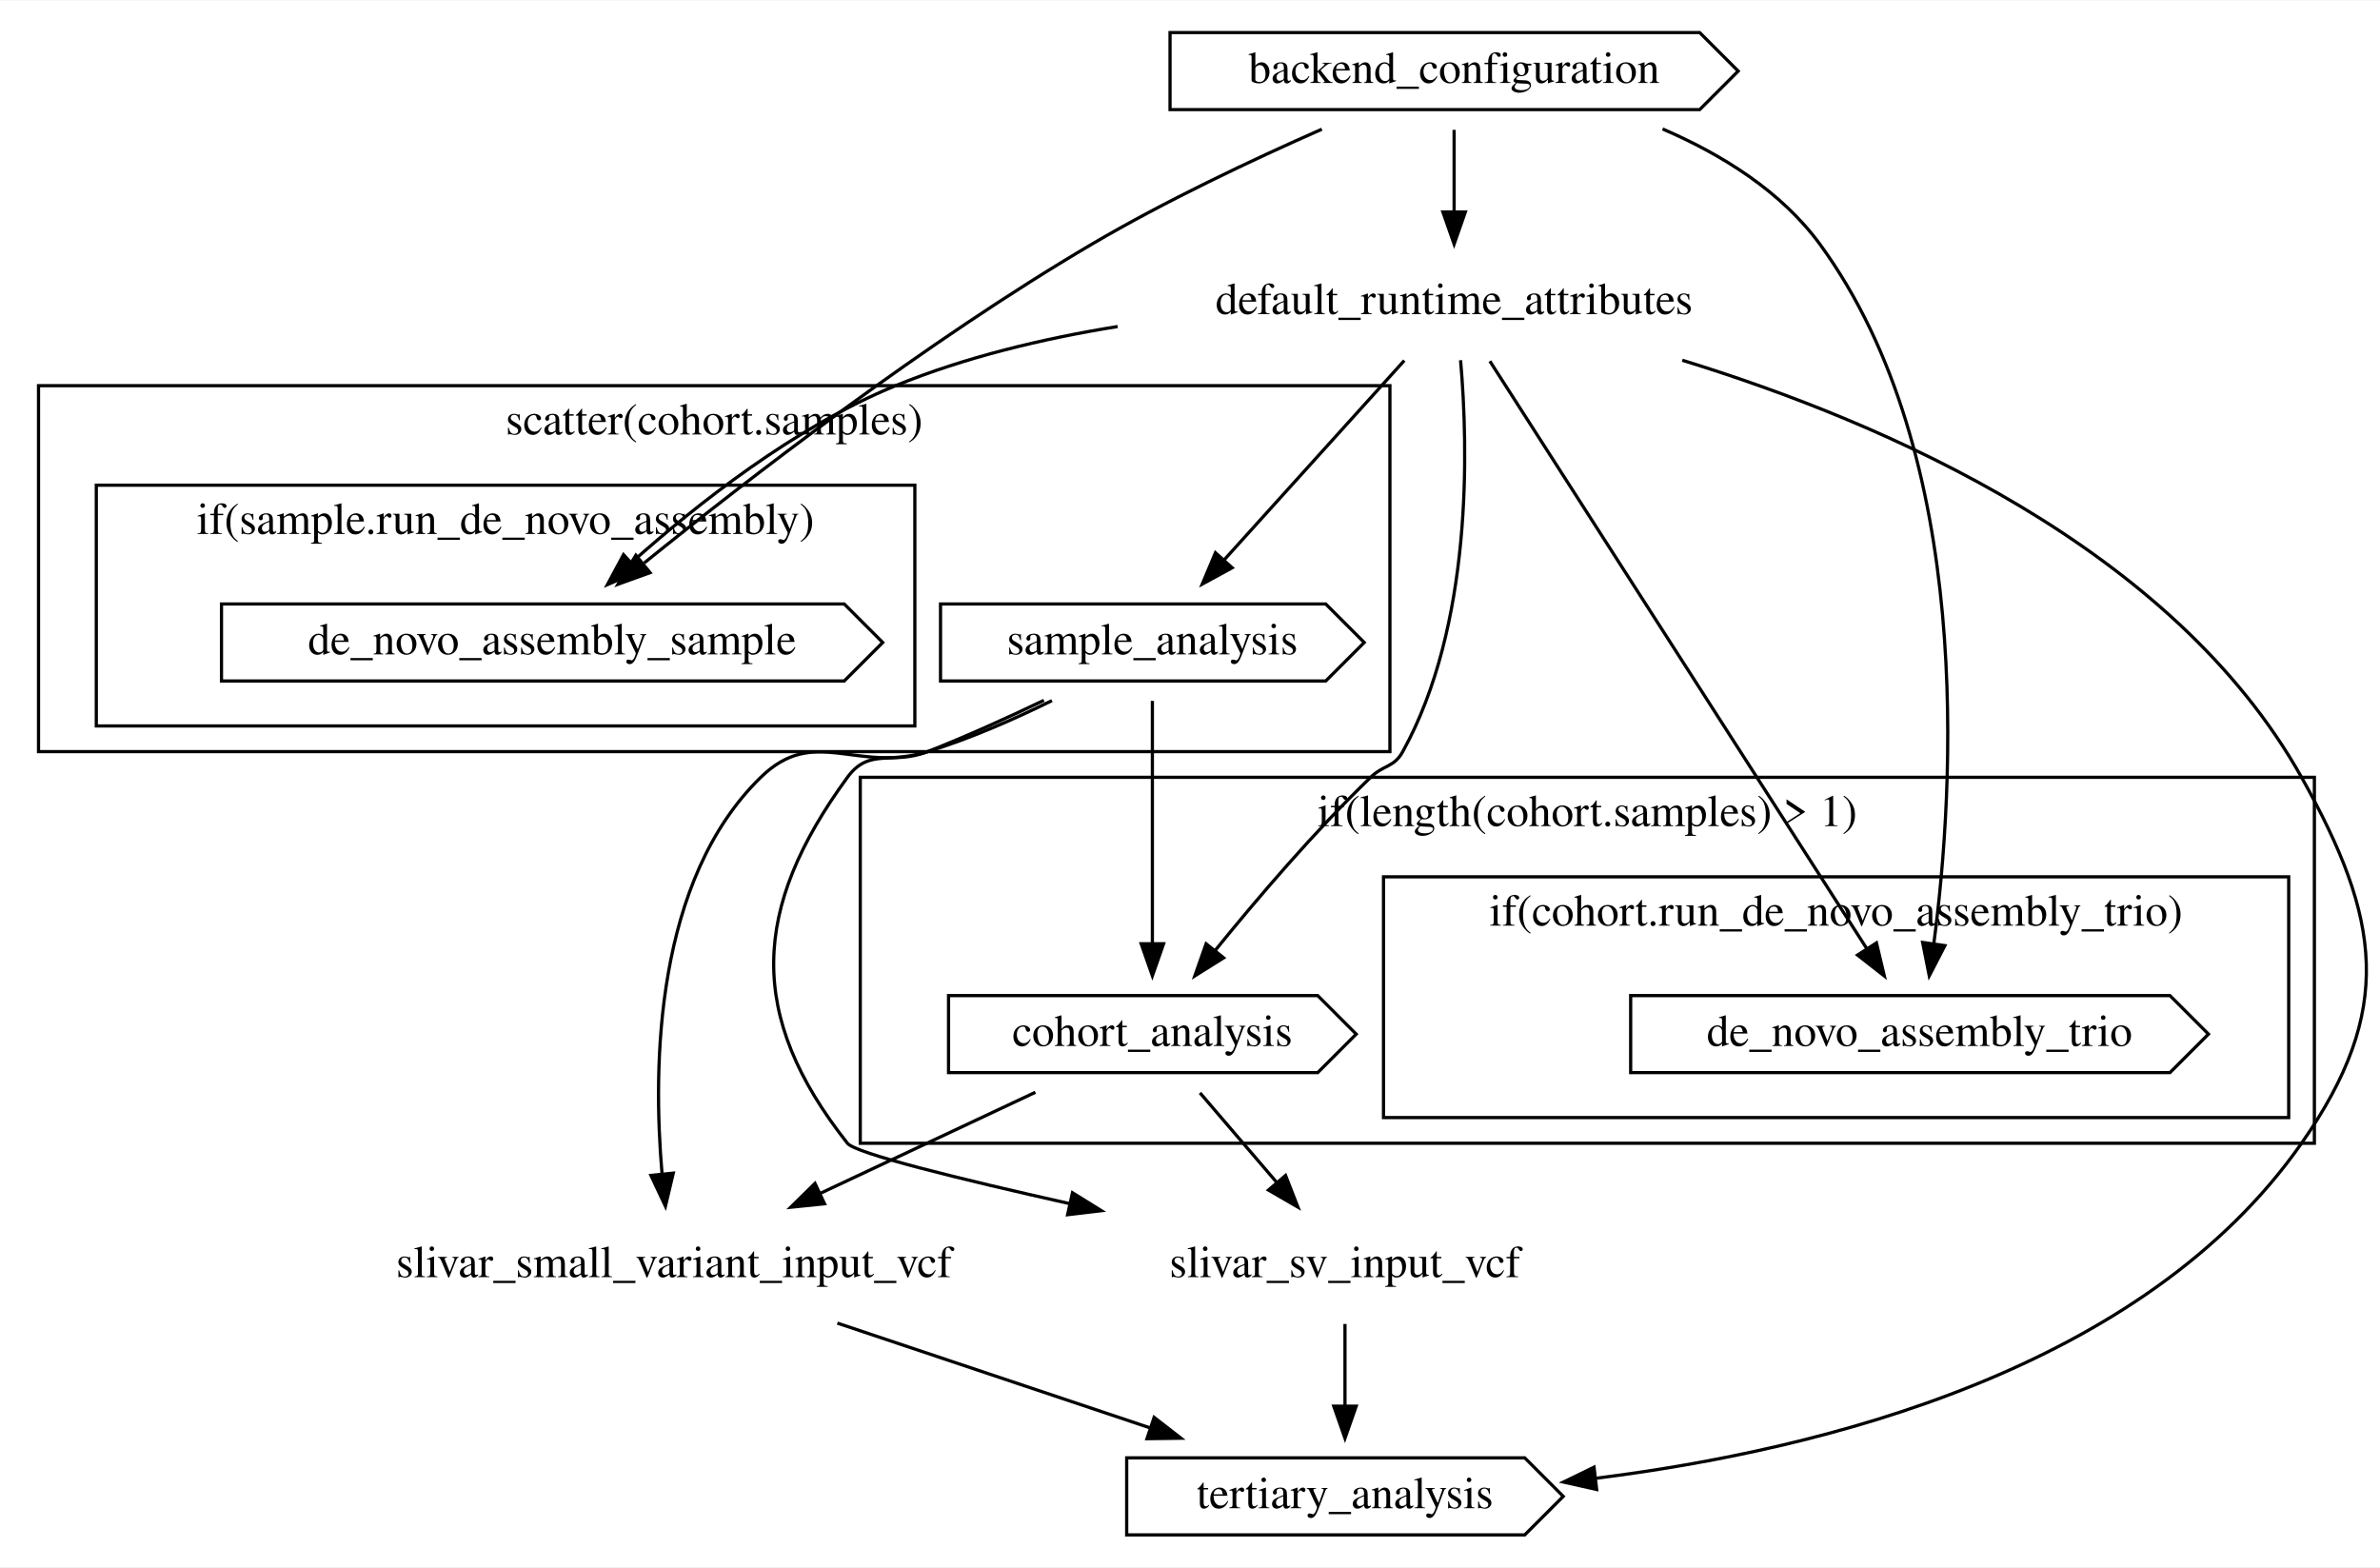
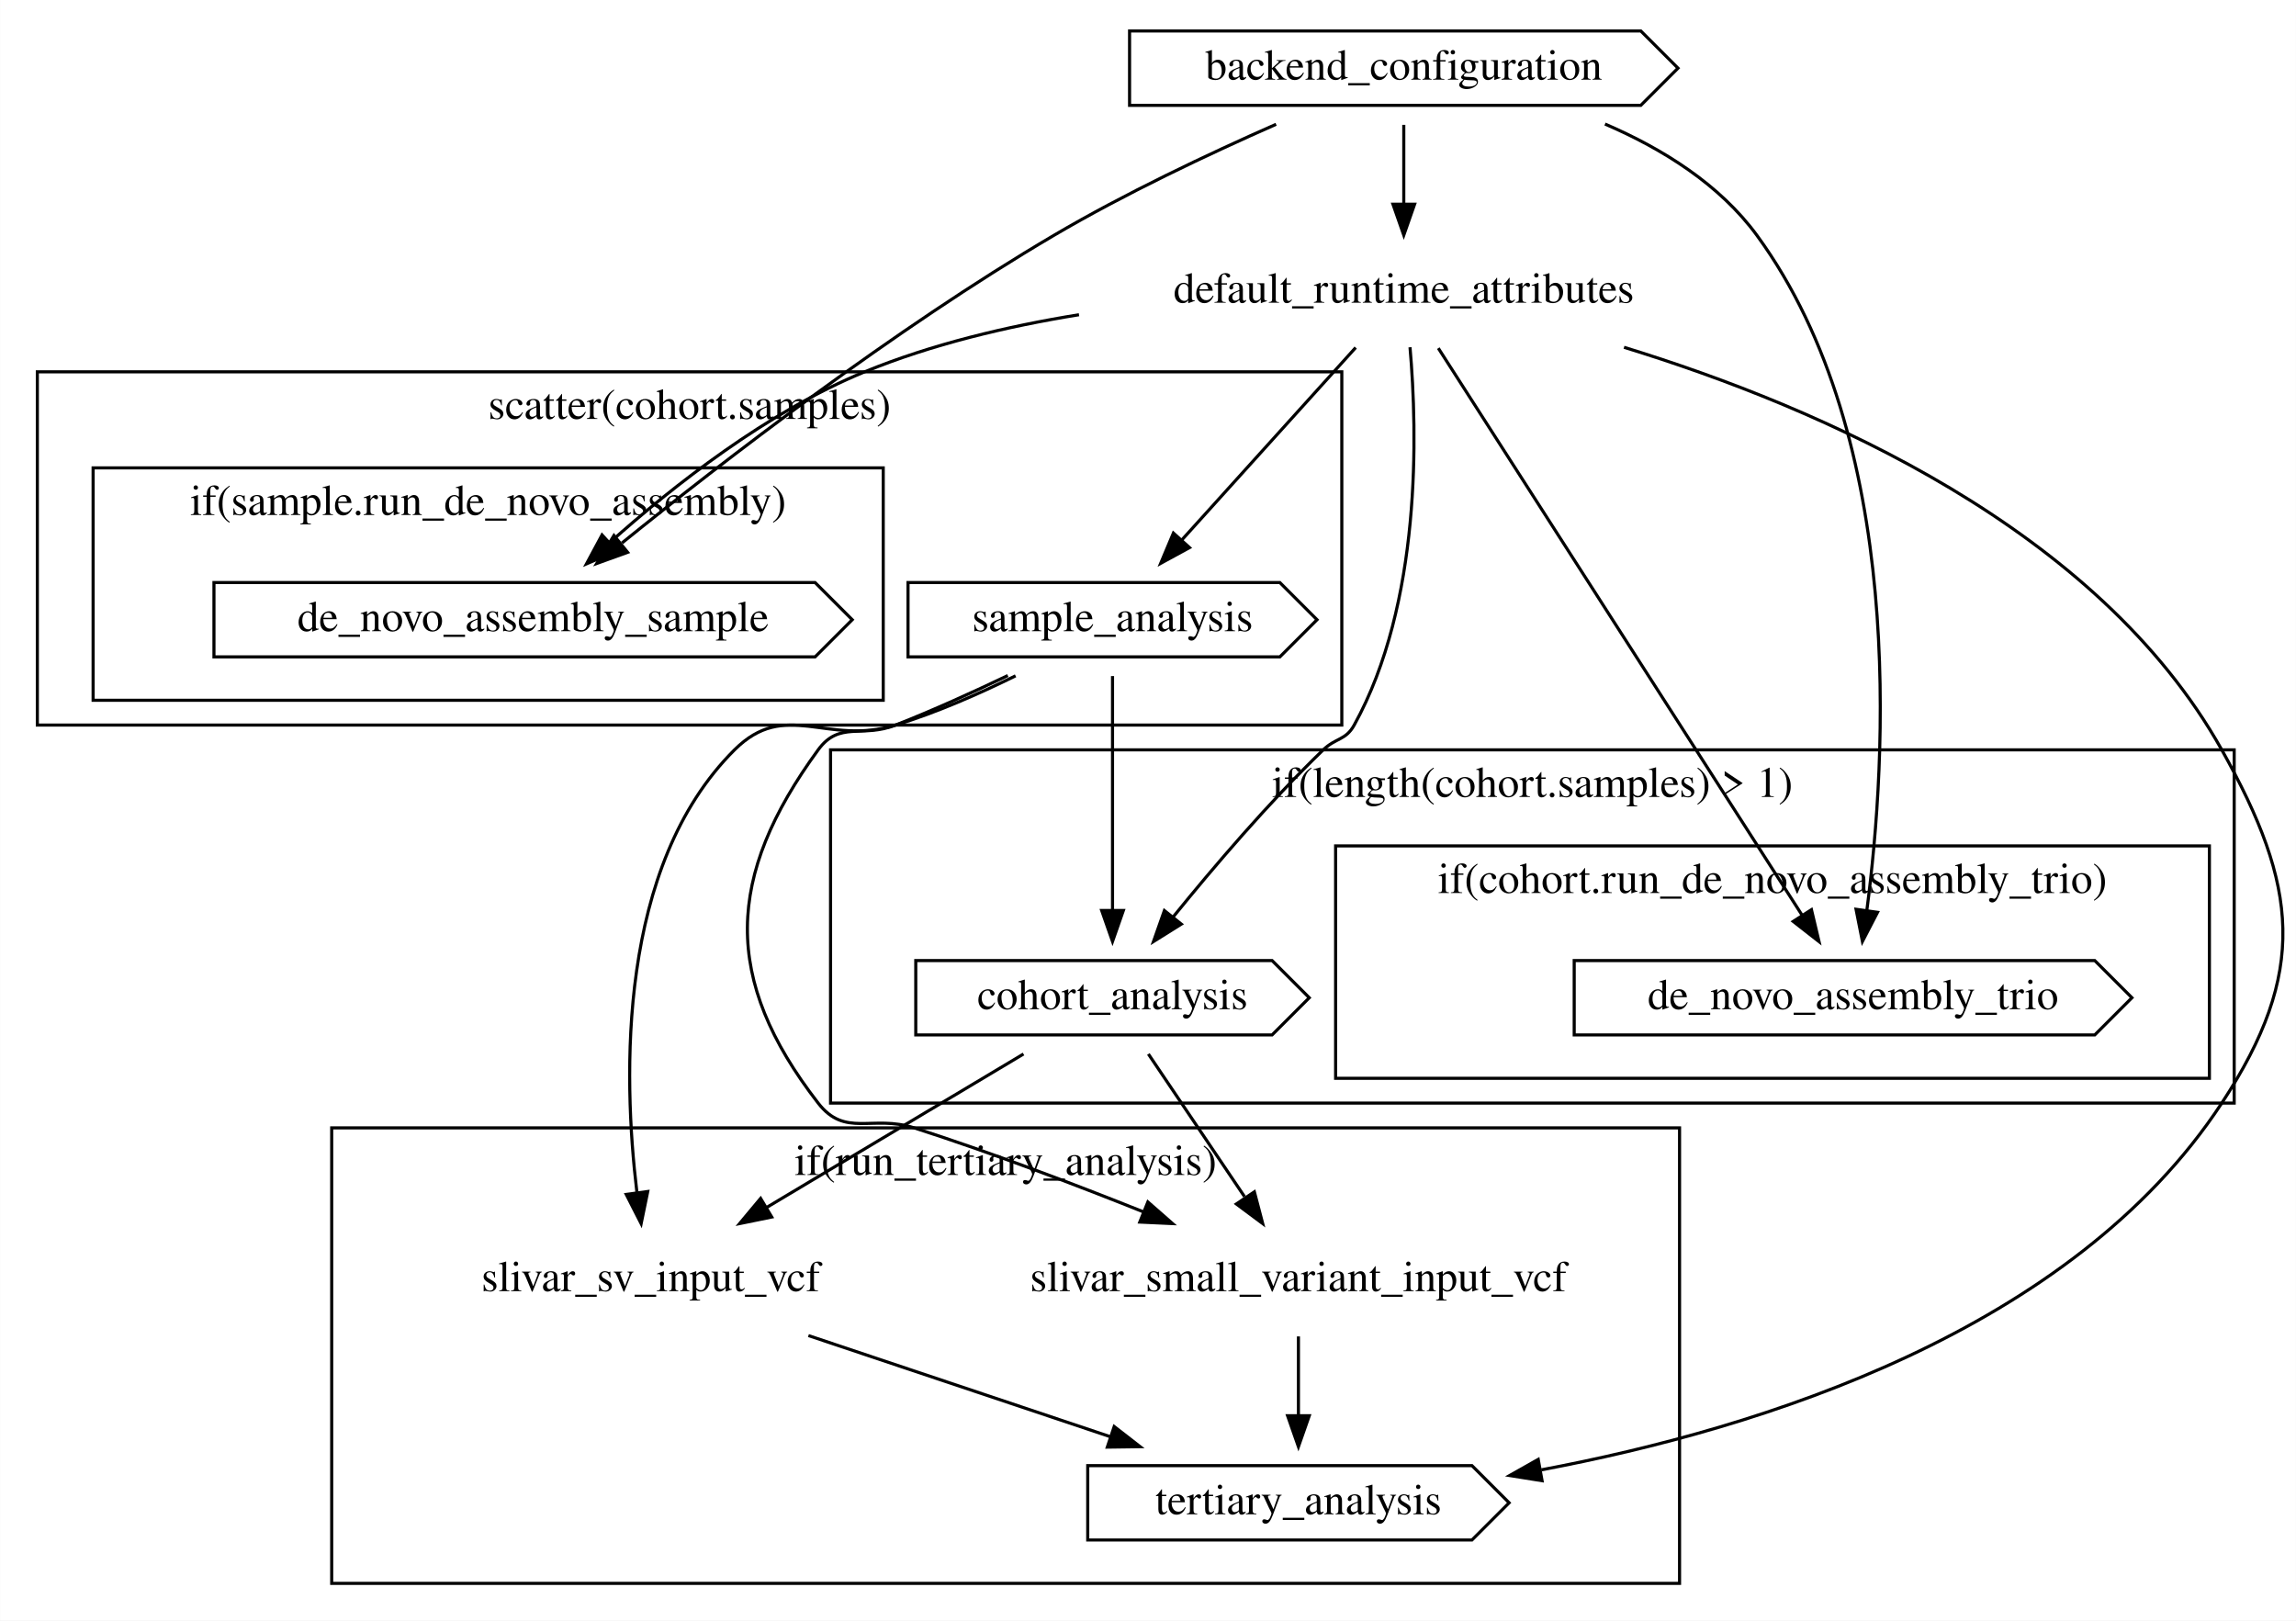
- <svg xmlns="http://www.w3.org/2000/svg" width="741pt" height="488pt" viewBox="0.00 0.00 741.44 488.00">
-   <g id="graph0" class="graph" transform="scale(1 1) rotate(0) translate(4 484)">
-     <polygon fill="white" stroke="transparent" points="-4,4 -4,-484 737.44,-484 737.44,4 -4,4" />
+ <svg xmlns="http://www.w3.org/2000/svg" width="741pt" height="523pt" viewBox="0.00 0.00 740.90 523.00">
+   <g id="graph0" class="graph" transform="scale(1 1) rotate(0) translate(4 519)">
+     <polygon fill="white" stroke="transparent" points="-4,4 -4,-519 736.9,-519 736.9,4 -4,4" />
    <g id="clust1" class="cluster">
-       <polygon fill="none" stroke="black" points="8,-250 8,-364 429,-364 429,-250 8,-250" />
-       <text text-anchor="middle" x="218.5" y="-348.8" font-family="Times,serif" font-size="14.00">scatter(cohort.samples)</text>
+       <polygon fill="none" stroke="black" points="8,-285 8,-399 429,-399 429,-285 8,-285" />
+       <text text-anchor="middle" x="218.5" y="-383.8" font-family="Times,serif" font-size="14.00">scatter(cohort.samples)</text>
    </g>
    <g id="clust2" class="cluster">
-       <polygon fill="none" stroke="black" points="26,-258 26,-333 281,-333 281,-258 26,-258" />
-       <text text-anchor="middle" x="153.5" y="-317.8" font-family="Times,serif" font-size="14.00">if(sample.run_de_novo_assembly)</text>
+       <polygon fill="none" stroke="black" points="26,-293 26,-368 281,-368 281,-293 26,-293" />
+       <text text-anchor="middle" x="153.5" y="-352.8" font-family="Times,serif" font-size="14.00">if(sample.run_de_novo_assembly)</text>
    </g>
    <g id="clust3" class="cluster">
-       <polygon fill="none" stroke="black" points="264,-128 264,-242 717,-242 717,-128 264,-128" />
-       <text text-anchor="middle" x="490.5" y="-226.8" font-family="Times,serif" font-size="14.00">if(length(cohort.samples) &gt; 1)</text>
+       <polygon fill="none" stroke="black" points="264,-163 264,-277 717,-277 717,-163 264,-163" />
+       <text text-anchor="middle" x="490.5" y="-261.8" font-family="Times,serif" font-size="14.00">if(length(cohort.samples) &gt; 1)</text>
    </g>
    <g id="clust4" class="cluster">
-       <polygon fill="none" stroke="black" points="427,-136 427,-211 709,-211 709,-136 427,-136" />
-       <text text-anchor="middle" x="568" y="-195.8" font-family="Times,serif" font-size="14.00">if(cohort.run_de_novo_assembly_trio)</text>
+       <polygon fill="none" stroke="black" points="427,-171 427,-246 709,-246 709,-171 427,-171" />
+       <text text-anchor="middle" x="568" y="-230.8" font-family="Times,serif" font-size="14.00">if(cohort.run_de_novo_assembly_trio)</text>
+     </g>
+     <g id="clust5" class="cluster">
+       <polygon fill="none" stroke="black" points="103,-8 103,-155 538,-155 538,-8 103,-8" />
+       <text text-anchor="middle" x="320.5" y="-139.8" font-family="Times,serif" font-size="14.00">if(run_tertiary_analysis)</text>
    </g>
    <g id="node1" class="node">
-       <polygon fill="none" stroke="black" points="525.5,-474 360.5,-474 360.5,-450 525.5,-450 537.5,-462 525.5,-474" />
-       <text text-anchor="middle" x="449" y="-458.3" font-family="Times,serif" font-size="14.00">backend_configuration</text>
+       <polygon fill="none" stroke="black" points="525.5,-509 360.5,-509 360.5,-485 525.5,-485 537.5,-497 525.5,-509" />
+       <text text-anchor="middle" x="449" y="-493.3" font-family="Times,serif" font-size="14.00">backend_configuration</text>
    </g>
    <g id="node2" class="node">
-       <text text-anchor="middle" x="449" y="-386.3" font-family="Times,serif" font-size="14.00">default_runtime_attributes</text>
+       <text text-anchor="middle" x="449" y="-421.3" font-family="Times,serif" font-size="14.00">default_runtime_attributes</text>
    </g>
    <g id="edge1" class="edge">
-       <path fill="none" stroke="black" d="M449,-443.7C449,-435.98 449,-426.71 449,-418.11" />
-       <polygon fill="black" stroke="black" points="452.5,-418.1 449,-408.1 445.5,-418.1 452.5,-418.1" />
+       <path fill="none" stroke="black" d="M449,-478.7C449,-470.98 449,-461.71 449,-453.11" />
+       <polygon fill="black" stroke="black" points="452.5,-453.1 449,-443.1 445.5,-453.1 452.5,-453.1" />
    </g>
    <g id="node4" class="node">
-       <polygon fill="none" stroke="black" points="259,-296 65,-296 65,-272 259,-272 271,-284 259,-296" />
-       <text text-anchor="middle" x="168" y="-280.3" font-family="Times,serif" font-size="14.00">de_novo_assembly_sample</text>
+       <polygon fill="none" stroke="black" points="259,-331 65,-331 65,-307 259,-307 271,-319 259,-331" />
+       <text text-anchor="middle" x="168" y="-315.3" font-family="Times,serif" font-size="14.00">de_novo_assembly_sample</text>
+     </g>
+     <g id="edge4" class="edge">
+       <path fill="none" stroke="black" d="M407.79,-478.89C385.96,-469.28 358.97,-456.51 336,-443 284.37,-412.63 229.2,-370.05 196.7,-343.78" />
+       <polygon fill="black" stroke="black" points="198.51,-340.75 188.54,-337.15 194.09,-346.18 198.51,-340.75" />
+     </g>
+     <g id="node8" class="node">
+       <polygon fill="none" stroke="black" points="672,-209 504,-209 504,-185 672,-185 684,-197 672,-209" />
+       <text text-anchor="middle" x="594" y="-193.3" font-family="Times,serif" font-size="14.00">de_novo_assembly_trio</text>
+     </g>
+     <g id="edge8" class="edge">
+       <path fill="none" stroke="black" d="M513.94,-478.97C532.51,-470.99 550.96,-459.48 563,-443 611.07,-377.17 604.84,-273.99 598.45,-225.25" />
+       <polygon fill="black" stroke="black" points="601.89,-224.57 597.02,-215.16 594.96,-225.55 601.89,-224.57" />
+     </g>
+     <g id="node3" class="node">
+       <polygon fill="none" stroke="black" points="409,-331 289,-331 289,-307 409,-307 421,-319 409,-331" />
+       <text text-anchor="middle" x="355" y="-315.3" font-family="Times,serif" font-size="14.00">sample_analysis</text>
+     </g>
+     <g id="edge2" class="edge">
+       <path fill="none" stroke="black" d="M433.48,-406.83C418.17,-389.89 394.62,-363.83 377.31,-344.68" />
+       <polygon fill="black" stroke="black" points="379.85,-342.27 370.55,-337.2 374.65,-346.96 379.85,-342.27" />
    </g>
    <g id="edge3" class="edge">
-       <path fill="none" stroke="black" d="M407.79,-443.89C385.96,-434.28 358.97,-421.51 336,-408 284.37,-377.63 229.2,-335.05 196.7,-308.78" />
-       <polygon fill="black" stroke="black" points="198.51,-305.75 188.54,-302.15 194.09,-311.18 198.51,-305.75" />
-     </g>
-     <g id="node8" class="node">
-       <polygon fill="none" stroke="black" points="672,-174 504,-174 504,-150 672,-150 684,-162 672,-174" />
-       <text text-anchor="middle" x="594" y="-158.3" font-family="Times,serif" font-size="14.00">de_novo_assembly_trio</text>
-     </g>
-     <g id="edge8" class="edge">
-       <path fill="none" stroke="black" d="M513.94,-443.97C532.51,-435.99 550.96,-424.48 563,-408 611.07,-342.17 604.84,-238.99 598.45,-190.25" />
-       <polygon fill="black" stroke="black" points="601.89,-189.57 597.02,-180.16 594.96,-190.55 601.89,-189.57" />
-     </g>
-     <g id="node3" class="node">
-       <polygon fill="none" stroke="black" points="409,-296 289,-296 289,-272 409,-272 421,-284 409,-296" />
-       <text text-anchor="middle" x="355" y="-280.3" font-family="Times,serif" font-size="14.00">sample_analysis</text>
-     </g>
-     <g id="edge2" class="edge">
-       <path fill="none" stroke="black" d="M433.48,-371.83C418.17,-354.89 394.62,-328.83 377.31,-309.68" />
-       <polygon fill="black" stroke="black" points="379.85,-307.27 370.55,-302.2 374.65,-311.96 379.85,-307.27" />
-     </g>
-     <g id="edge4" class="edge">
-       <path fill="none" stroke="black" d="M344.18,-382.43C320.83,-378.66 296.6,-372.86 275,-364 243.69,-351.16 213.17,-327.13 192.78,-308.93" />
-       <polygon fill="black" stroke="black" points="194.97,-306.19 185.23,-302.03 190.25,-311.36 194.97,-306.19" />
+       <path fill="none" stroke="black" d="M344.18,-417.43C320.83,-413.66 296.6,-407.86 275,-399 243.69,-386.16 213.17,-362.13 192.78,-343.93" />
+       <polygon fill="black" stroke="black" points="194.97,-341.19 185.23,-337.03 190.25,-346.36 194.97,-341.19" />
    </g>
    <g id="node7" class="node">
-       <polygon fill="none" stroke="black" points="406.5,-174 291.5,-174 291.5,-150 406.5,-150 418.5,-162 406.5,-174" />
-       <text text-anchor="middle" x="355" y="-158.3" font-family="Times,serif" font-size="14.00">cohort_analysis</text>
+       <polygon fill="none" stroke="black" points="406.5,-209 291.5,-209 291.5,-185 406.5,-185 418.5,-197 406.5,-209" />
+       <text text-anchor="middle" x="355" y="-193.3" font-family="Times,serif" font-size="14.00">cohort_analysis</text>
    </g>
    <g id="edge6" class="edge">
-       <path fill="none" stroke="black" d="M451.01,-371.93C453.42,-344.4 454.75,-289.32 433,-250 430.24,-245.02 427.1,-245.95 423,-242 405.48,-225.1 387.59,-204.14 374.56,-188.06" />
-       <polygon fill="black" stroke="black" points="377.2,-185.76 368.22,-180.14 371.74,-190.13 377.2,-185.76" />
+       <path fill="none" stroke="black" d="M451.01,-406.93C453.42,-379.4 454.75,-324.32 433,-285 430.24,-280.02 427.1,-280.95 423,-277 405.48,-260.1 387.59,-239.14 374.56,-223.06" />
+       <polygon fill="black" stroke="black" points="377.2,-220.76 368.22,-215.14 371.74,-225.13 377.2,-220.76" />
    </g>
    <g id="edge7" class="edge">
-       <path fill="none" stroke="black" d="M460.14,-371.64C485.5,-332.11 547.68,-235.2 577.51,-188.7" />
-       <polygon fill="black" stroke="black" points="580.57,-190.42 583.02,-180.11 574.68,-186.63 580.57,-190.42" />
+       <path fill="none" stroke="black" d="M460.14,-406.64C485.5,-367.11 547.68,-270.2 577.51,-223.7" />
+       <polygon fill="black" stroke="black" points="580.57,-225.42 583.02,-215.11 574.68,-221.63 580.57,-225.42" />
    </g>
    <g id="node13" class="node">
-       <polygon fill="none" stroke="black" points="471,-30 347,-30 347,-6 471,-6 483,-18 471,-30" />
-       <text text-anchor="middle" x="415" y="-14.3" font-family="Times,serif" font-size="14.00">tertiary_analysis</text>
+       <polygon fill="none" stroke="black" points="471,-46 347,-46 347,-22 471,-22 483,-34 471,-46" />
+       <text text-anchor="middle" x="415" y="-30.3" font-family="Times,serif" font-size="14.00">tertiary_analysis</text>
+     </g>
+     <g id="edge13" class="edge">
+       <path fill="none" stroke="black" d="M520.08,-406.92C583.73,-387.37 673.02,-348.41 713,-277 737.75,-232.79 740.8,-205.36 713,-163 664.7,-89.42 564.28,-57.97 493.4,-44.64" />
+       <polygon fill="black" stroke="black" points="493.63,-41.13 483.16,-42.8 492.39,-48.01 493.63,-41.13" />
+     </g>
+     <g id="edge5" class="edge">
+       <path fill="none" stroke="black" d="M355,-300.81C355,-281.11 355,-248.58 355,-225.39" />
+       <polygon fill="black" stroke="black" points="358.5,-225.16 355,-215.16 351.5,-225.16 358.5,-225.16" />
+     </g>
+     <g id="node11" class="node">
+       <text text-anchor="middle" x="415" y="-102.3" font-family="Times,serif" font-size="14.00">slivar_small_variant_input_vcf</text>
+     </g>
+     <g id="edge9" class="edge">
+       <path fill="none" stroke="black" d="M321.21,-300.98C309.85,-295.55 297,-289.73 285,-285 274.15,-280.73 266.88,-286.42 260,-277 230.13,-236.08 228.97,-203.05 260,-163 268.71,-151.75 277.45,-159.35 291,-155 315.71,-147.06 342.64,-136.83 365.06,-127.86" />
+       <polygon fill="black" stroke="black" points="366.41,-131.09 374.38,-124.11 363.8,-124.6 366.41,-131.09" />
+     </g>
+     <g id="node12" class="node">
+       <text text-anchor="middle" x="206" y="-102.3" font-family="Times,serif" font-size="14.00">slivar_sv_input_vcf</text>
+     </g>
+     <g id="edge11" class="edge">
+       <path fill="none" stroke="black" d="M323.71,-300.89C311.88,-295.06 298.11,-289.01 285,-285 262.64,-278.17 249.57,-293.49 233,-277 195.31,-239.49 196.97,-172 201.49,-134.32" />
+       <polygon fill="black" stroke="black" points="205,-134.47 202.87,-124.09 198.06,-133.53 205,-134.47" />
+     </g>
+     <g id="edge10" class="edge">
+       <path fill="none" stroke="black" d="M366.57,-178.84C375.37,-165.79 387.62,-147.62 397.6,-132.81" />
+       <polygon fill="black" stroke="black" points="400.78,-134.36 403.47,-124.11 394.97,-130.44 400.78,-134.36" />
+     </g>
+     <g id="edge12" class="edge">
+       <path fill="none" stroke="black" d="M326.27,-178.84C302.67,-164.74 269.06,-144.67 243.37,-129.32" />
+       <polygon fill="black" stroke="black" points="245.02,-126.23 234.64,-124.11 241.43,-132.24 245.02,-126.23" />
+     </g>
+     <g id="edge15" class="edge">
+       <path fill="none" stroke="black" d="M415,-87.7C415,-79.98 415,-70.71 415,-62.11" />
+       <polygon fill="black" stroke="black" points="418.5,-62.1 415,-52.1 411.5,-62.1 418.5,-62.1" />
    </g>
    <g id="edge14" class="edge">
-       <path fill="none" stroke="black" d="M520.08,-371.92C583.73,-352.37 673.02,-313.41 713,-242 737.75,-197.79 742.03,-169.53 713,-128 663.74,-57.53 563.78,-32.47 493.25,-23.65" />
-       <polygon fill="black" stroke="black" points="493.41,-20.14 483.07,-22.46 492.59,-27.09 493.41,-20.14" />
-     </g>
-     <g id="edge5" class="edge">
-       <path fill="none" stroke="black" d="M355,-265.81C355,-246.11 355,-213.58 355,-190.39" />
-       <polygon fill="black" stroke="black" points="358.5,-190.16 355,-180.16 351.5,-190.16 358.5,-190.16" />
-     </g>
-     <g id="node11" class="node">
-       <text text-anchor="middle" x="206" y="-86.3" font-family="Times,serif" font-size="14.00">slivar_small_variant_input_vcf</text>
-     </g>
-     <g id="edge9" class="edge">
-       <path fill="none" stroke="black" d="M323.71,-265.89C311.88,-260.06 298.11,-254.01 285,-250 262.64,-243.17 249.73,-258.33 233,-242 200.15,-209.94 199.3,-152.61 202.24,-118.56" />
-       <polygon fill="black" stroke="black" points="205.75,-118.7 203.3,-108.39 198.79,-117.98 205.75,-118.7" />
-     </g>
-     <g id="node12" class="node">
-       <text text-anchor="middle" x="415" y="-86.3" font-family="Times,serif" font-size="14.00">slivar_sv_input_vcf</text>
-     </g>
-     <g id="edge11" class="edge">
-       <path fill="none" stroke="black" d="M321.21,-265.98C309.85,-260.55 297,-254.73 285,-250 274.15,-245.73 266.88,-251.42 260,-242 230.13,-201.08 228.61,-167.77 260,-128 262.5,-124.84 294.84,-116.89 329.35,-109.16" />
-       <polygon fill="black" stroke="black" points="330.11,-112.58 339.11,-106.99 328.59,-105.74 330.11,-112.58" />
-     </g>
-     <g id="edge10" class="edge">
-       <path fill="none" stroke="black" d="M318.55,-143.88C298.36,-134.39 273.08,-122.51 251.59,-112.42" />
-       <polygon fill="black" stroke="black" points="252.87,-109.15 242.33,-108.07 249.89,-115.49 252.87,-109.15" />
-     </g>
-     <g id="edge12" class="edge">
-       <path fill="none" stroke="black" d="M369.83,-143.7C377.02,-135.3 385.8,-125.07 393.69,-115.86" />
-       <polygon fill="black" stroke="black" points="396.49,-117.97 400.34,-108.1 391.17,-113.42 396.49,-117.97" />
-     </g>
-     <g id="edge15" class="edge">
-       <path fill="none" stroke="black" d="M256.86,-71.97C286.19,-62.14 323.25,-49.73 354.12,-39.39" />
-       <polygon fill="black" stroke="black" points="355.54,-42.61 363.91,-36.11 353.32,-35.97 355.54,-42.61" />
-     </g>
-     <g id="edge13" class="edge">
-       <path fill="none" stroke="black" d="M415,-71.7C415,-63.98 415,-54.71 415,-46.11" />
-       <polygon fill="black" stroke="black" points="418.5,-46.1 415,-36.1 411.5,-46.1 418.5,-46.1" />
+       <path fill="none" stroke="black" d="M256.86,-87.97C286.19,-78.14 323.25,-65.73 354.12,-55.39" />
+       <polygon fill="black" stroke="black" points="355.54,-58.61 363.91,-52.11 353.32,-51.97 355.54,-58.61" />
    </g>
  </g>
</svg>
